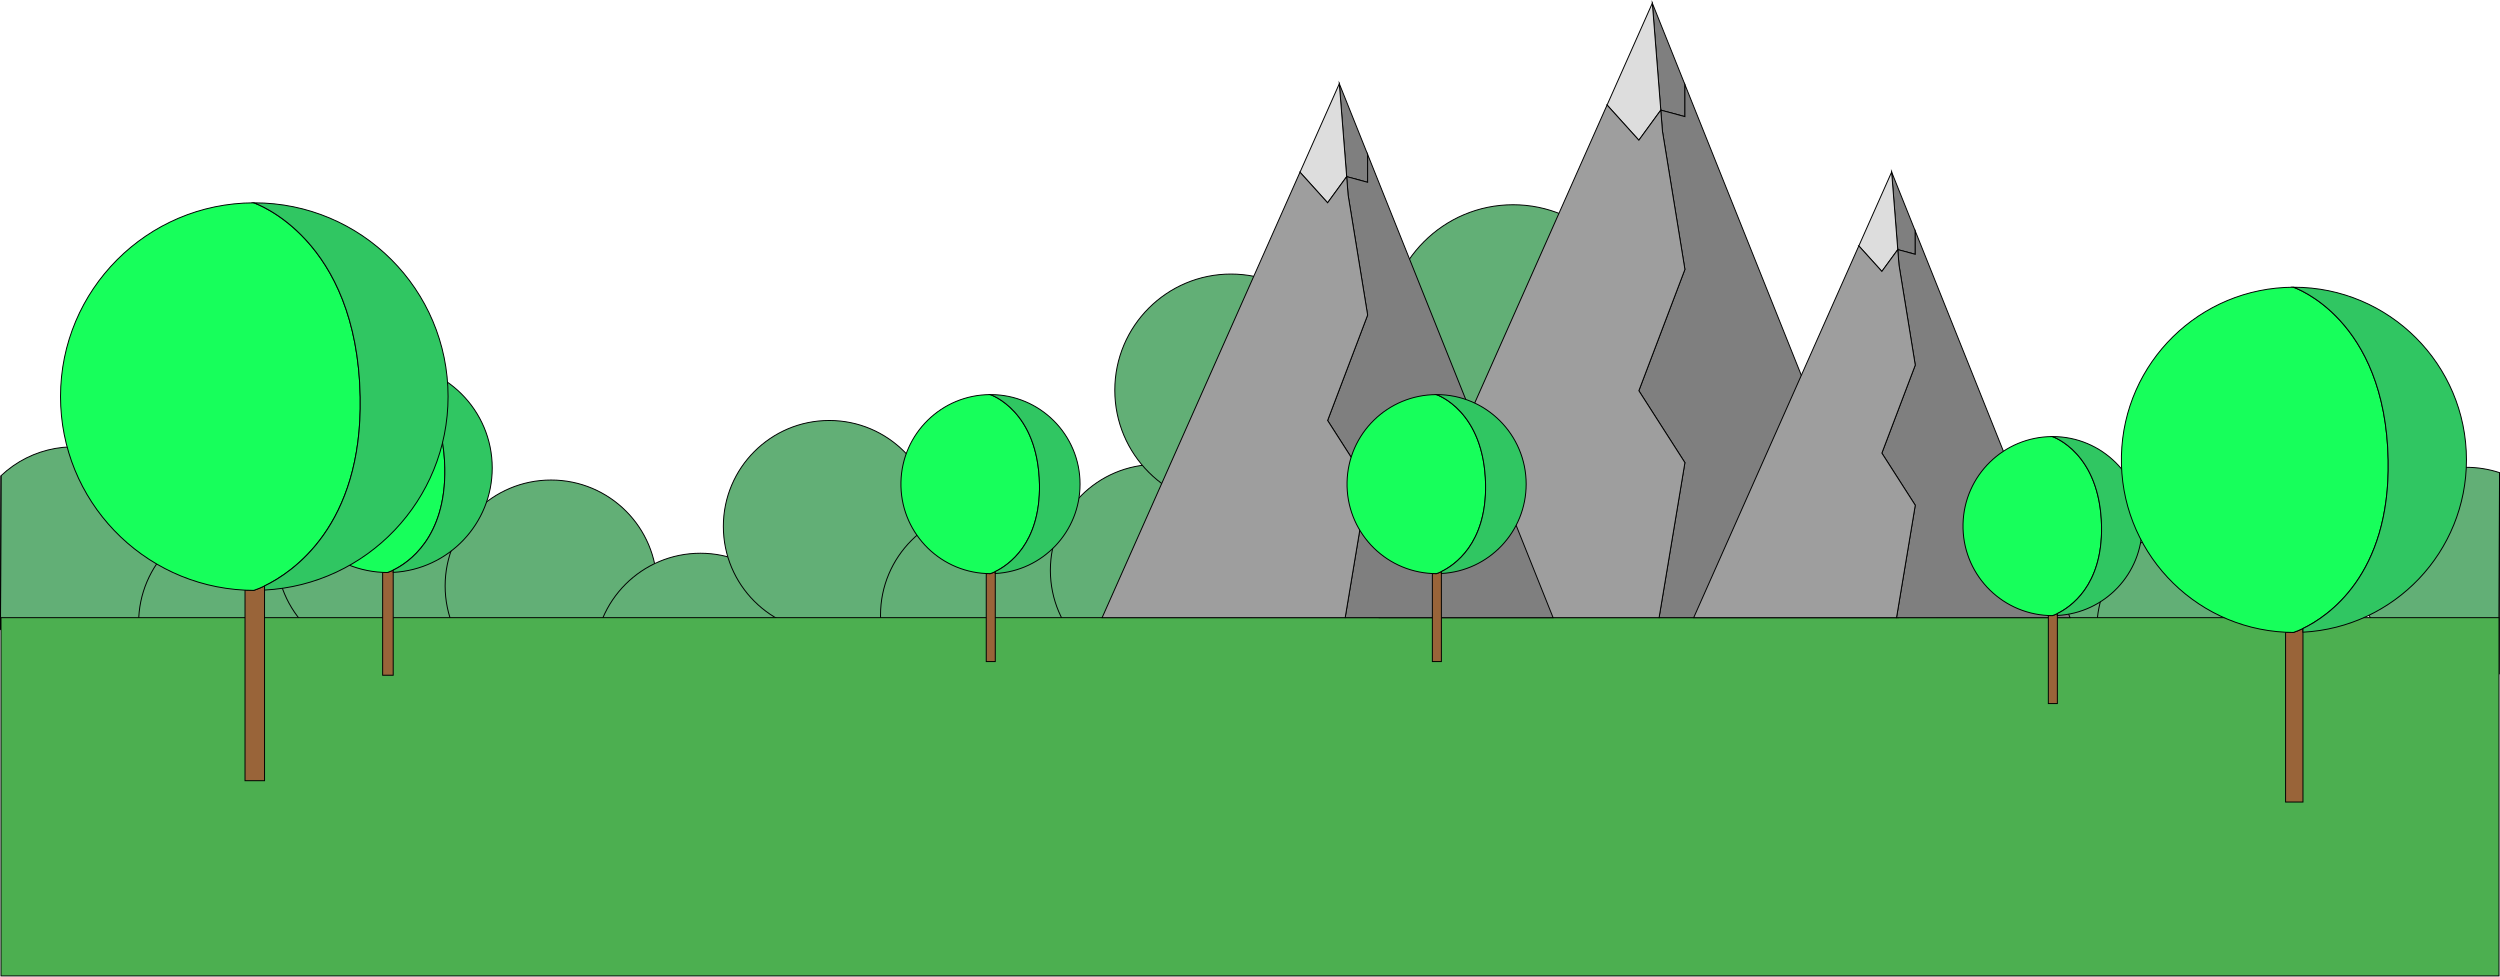
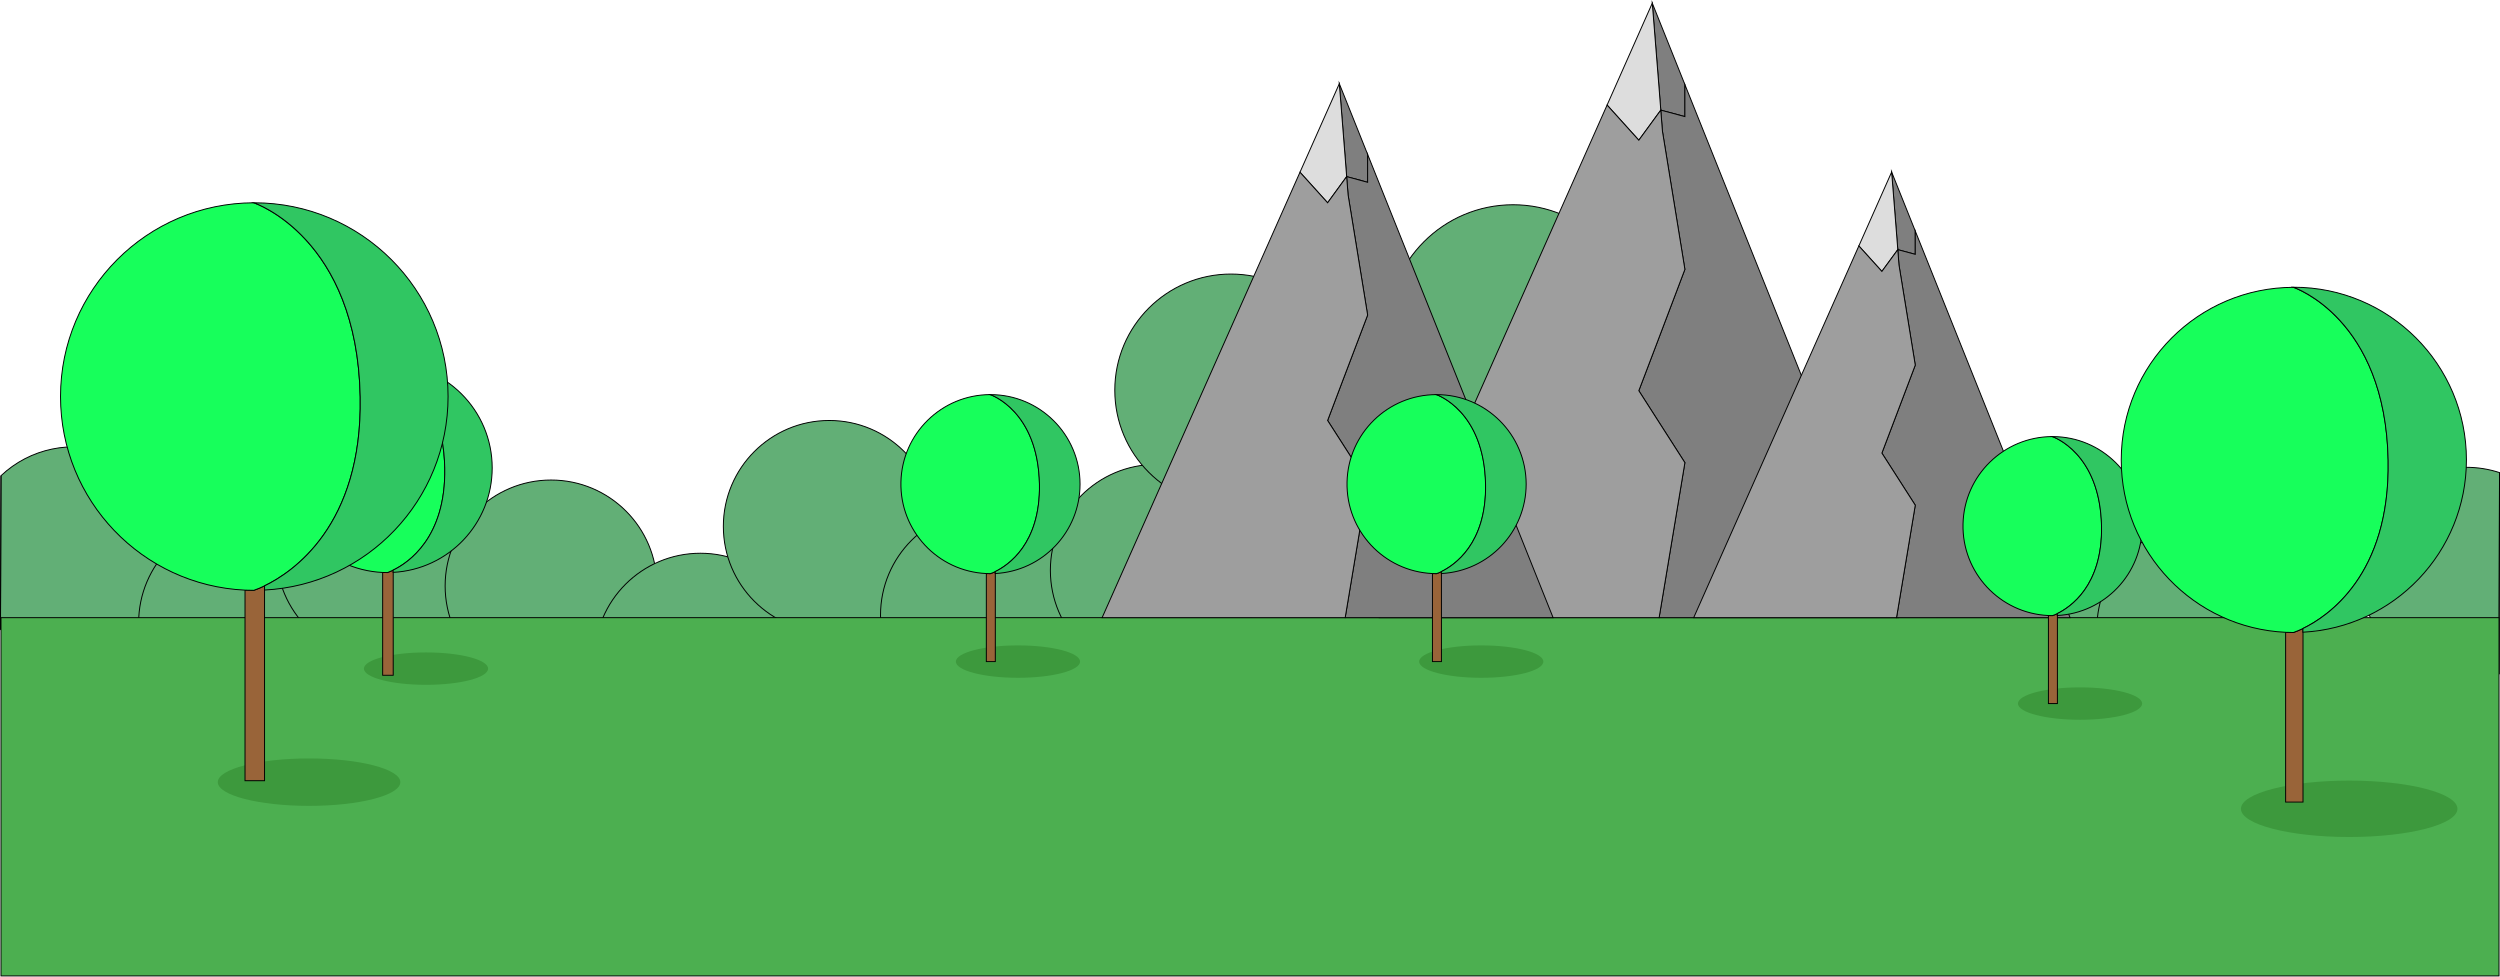
- <svg xmlns="http://www.w3.org/2000/svg" viewBox="0 0 2561 1000.24">
+ <svg xmlns="http://www.w3.org/2000/svg" id="Layer_1" data-name="Layer 1" viewBox="0 0 2561 1000.24">
  <defs>
-     <style>.cls-1{fill:#62af76;}.cls-1,.cls-2,.cls-3,.cls-4,.cls-5,.cls-6,.cls-7,.cls-8,.cls-9{stroke:#000;stroke-miterlimit:10;}.cls-2{fill:none;}.cls-3{fill:#4caf50;}.cls-4{fill:#7f7f7f;}.cls-5{fill:#ddd;}.cls-6{fill:#9e9e9e;}.cls-7{fill:#996439;}.cls-8{fill:#17ff5b;}.cls-9{fill:#30c662;}</style>
+     <style>.cls-1{fill:#62af76;}.cls-1,.cls-10,.cls-2,.cls-3,.cls-5,.cls-6,.cls-7,.cls-8,.cls-9{stroke:#000;stroke-miterlimit:10;}.cls-2{fill:none;}.cls-3{fill:#4caf50;}.cls-4{fill:#3d993d;}.cls-5{fill:#7f7f7f;}.cls-6{fill:#ddd;}.cls-7{fill:#9e9e9e;}.cls-8{fill:#996439;}.cls-9{fill:#17ff5b;}.cls-10{fill:#30c662;}</style>
  </defs>
  <g id="horizon">
    <g id="circle">
-       <path class="cls-1" d="M183.5,1166A108.5,108.5,0,0,1,0,1244.4l.5-157.27a108.48,108.48,0,0,1,183,78.87Z" transform="translate(0.5 -599.76)" />
+       <path class="cls-1" d="M183.5,1166A108.5,108.5,0,0,1,0,1244.4l.5-157.3a108.51,108.51,0,0,1,182.2,65.8A113.75,113.75,0,0,1,183.5,1166Z" transform="translate(0.5 -599.76)" />
      <circle class="cls-1" cx="250.5" cy="638.24" r="108.5" />
      <circle class="cls-1" cx="391.5" cy="566.24" r="108.5" />
      <circle class="cls-1" cx="564.5" cy="600.24" r="108.5" />
      <circle class="cls-1" cx="717.5" cy="675.24" r="108.5" />
      <circle class="cls-1" cx="849.5" cy="539.24" r="108.5" />
      <circle class="cls-1" cx="1010.5" cy="630.24" r="108.5" />
      <circle class="cls-1" cx="1184.5" cy="584.24" r="108.5" />
      <circle class="cls-1" cx="2081.5" cy="584.24" r="108.5" />
      <circle class="cls-1" cx="2256.5" cy="644.24" r="108.5" />
-       <path class="cls-1" d="M2560,1083.94l-.5,206.28a108.5,108.5,0,1,1,.5-206.28Z" transform="translate(0.5 -599.76)" />
+       <path class="cls-1" d="M2560,1083.9l-.5,206.3a108.47,108.47,0,1,1,.5-206.3Z" transform="translate(0.5 -599.76)" />
      <circle class="cls-1" cx="1261" cy="399.74" r="119" />
      <circle class="cls-1" cx="1550" cy="338.74" r="129" />
-       <line class="cls-2" x1="1" y1="487.37" x2="0.5" y2="644.64" />
-       <line class="cls-2" x1="2560.5" y1="484.18" x2="2560" y2="690.46" />
+       <line class="cls-2" x1="1" y1="487.34" x2="0.5" y2="644.64" />
+       <line class="cls-2" x1="2560.5" y1="484.14" x2="2560" y2="690.44" />
    </g>
  </g>
  <g id="field">
-     <polygon class="cls-3" points="1 632.74 1 999.74 2560 999.74 2560 632.74 32.81 632.74 1 632.74" />
+     <polygon class="cls-3" points="1 632.74 1 999.74 2560 999.74 2560 632.74 32.8 632.74 1 632.74" />
+   </g>
+   <g id="Layer_3" data-name="Layer 3">
+     <ellipse class="cls-4" cx="316.6" cy="801.24" rx="93.5" ry="24.3" />
+     <ellipse class="cls-4" cx="436.4" cy="684.94" rx="63.6" ry="16.6" />
+     <ellipse class="cls-4" cx="1042.8" cy="677.74" rx="63.6" ry="16.6" />
+     <ellipse class="cls-4" cx="1517.4" cy="677.74" rx="63.6" ry="16.6" />
+     <ellipse class="cls-4" cx="2130.8" cy="720.74" rx="63.6" ry="16.6" />
+     <ellipse class="cls-4" cx="2406.5" cy="828.54" rx="110.9" ry="28.9" />
  </g>
  <g id="Mountains">
    <g id="mountain">
-       <polygon class="cls-4" points="1726.02 86.59 1726.02 119.47 1701.31 112.82 1699.77 93.51 1692.65 3.24 1726.02 86.59" />
-       <polygon class="cls-4" points="1699.56 632.74 1726.02 473.92 1697.32 429.12 1678.84 400.27 1696.49 353.76 1726.02 275.98 1703.01 134.43 1701.31 112.82 1726.02 119.47 1726.02 86.59 1944.68 632.74 1699.56 632.74" />
-       <polygon class="cls-5" points="1701.31 112.82 1678.84 143.64 1646.28 107.59 1646.3 107.59 1692.65 3.24 1699.77 93.51 1701.31 112.82" />
-       <polygon class="cls-6" points="1697.32 429.12 1726.02 473.92 1699.56 632.74 1413 632.74 1646.28 107.59 1678.84 143.64 1701.31 112.82 1703.01 134.43 1726.02 275.98 1696.49 353.76 1678.84 400.27 1697.32 429.12" />
+       <polygon class="cls-5" points="1726 86.64 1726 119.44 1701.3 112.84 1699.8 93.54 1692.6 3.24 1726 86.64" />
+       <polygon class="cls-5" points="1699.6 632.74 1726 473.94 1697.3 429.14 1678.8 400.24 1696.5 353.74 1726 275.94 1703 134.44 1701.3 112.84 1726 119.44 1726 86.64 1944.7 632.74 1699.6 632.74" />
+       <polygon class="cls-6" points="1701.3 112.84 1678.8 143.64 1646.3 107.64 1646.3 107.64 1692.6 3.24 1699.8 93.54 1701.3 112.84" />
+       <polygon class="cls-7" points="1697.3 429.14 1726 473.94 1699.6 632.74 1413 632.74 1646.3 107.64 1678.8 143.64 1701.3 112.84 1703 134.44 1726 275.94 1696.5 353.74 1678.8 400.24 1697.3 429.14" />
    </g>
    <g id="mountain-2" data-name="mountain">
-       <polygon class="cls-4" points="1401 158.17 1401 186.74 1379.52 180.96 1378.19 164.18 1372 85.74 1401 158.17" />
-       <polygon class="cls-4" points="1378 632.74 1401 494.74 1376.06 455.81 1360 430.74 1375.34 390.33 1401 322.74 1381 199.74 1379.52 180.96 1401 186.74 1401 158.17 1591 632.74 1378 632.74" />
-       <polygon class="cls-5" points="1379.52 180.96 1360 207.74 1331.71 176.42 1331.72 176.42 1372 85.74 1378.19 164.18 1379.52 180.96" />
-       <polygon class="cls-6" points="1376.06 455.81 1401 494.74 1378 632.74 1129 632.74 1331.71 176.42 1360 207.74 1379.52 180.96 1381 199.74 1401 322.74 1375.34 390.33 1360 430.74 1376.06 455.81" />
-       <polygon class="cls-4" points="1962 236.68 1962 260.52 1944.07 255.7 1942.96 241.7 1937.8 176.24 1962 236.68" />
-       <polygon class="cls-4" points="1942.8 632.74 1962 517.57 1941.18 485.08 1927.78 464.16 1940.58 430.43 1962 374.02 1945.31 271.37 1944.07 255.7 1962 260.52 1962 236.68 2120.56 632.74 1942.8 632.74" />
-       <polygon class="cls-5" points="1944.07 255.7 1927.78 278.05 1904.17 251.91 1904.18 251.91 1937.8 176.24 1942.96 241.7 1944.07 255.7" />
-       <polygon class="cls-6" points="1941.18 485.08 1962 517.57 1942.8 632.74 1735 632.74 1904.17 251.91 1927.78 278.05 1944.07 255.7 1945.31 271.37 1962 374.02 1940.58 430.43 1927.78 464.16 1941.18 485.08" />
+       <polygon class="cls-5" points="1401 158.14 1401 186.74 1379.5 180.94 1378.2 164.14 1372 85.74 1401 158.14" />
+       <polygon class="cls-5" points="1378 632.74 1401 494.74 1376.1 455.84 1360 430.74 1375.3 390.34 1401 322.74 1381 199.74 1379.5 180.94 1401 186.74 1401 158.14 1591 632.74 1378 632.74" />
+       <polygon class="cls-6" points="1379.5 180.94 1360 207.74 1331.7 176.44 1331.7 176.44 1372 85.74 1378.2 164.14 1379.5 180.94" />
+       <polygon class="cls-7" points="1376.1 455.84 1401 494.74 1378 632.74 1129 632.74 1331.7 176.44 1360 207.74 1379.5 180.94 1381 199.74 1401 322.74 1375.3 390.34 1360 430.74 1376.1 455.84" />
+       <polygon class="cls-5" points="1962 236.64 1962 260.54 1944.1 255.74 1943 241.74 1937.8 176.24 1962 236.64" />
+       <polygon class="cls-5" points="1942.8 632.74 1962 517.54 1941.2 485.04 1927.8 464.14 1940.6 430.44 1962 374.04 1945.3 271.34 1944.1 255.74 1962 260.54 1962 236.64 2120.6 632.74 1942.8 632.74" />
+       <polygon class="cls-6" points="1944.1 255.74 1927.8 278.04 1904.2 251.94 1904.2 251.94 1937.8 176.24 1943 241.74 1944.1 255.74" />
+       <polygon class="cls-7" points="1941.2 485.04 1962 517.54 1942.8 632.74 1735 632.74 1904.2 251.94 1927.8 278.04 1944.1 255.74 1945.3 271.34 1962 374.04 1940.6 430.44 1927.8 464.14 1941.2 485.04" />
    </g>
  </g>
  <g id="Trees">
    <g id="tree_copy_2" data-name="tree copy 2">
-       <path class="cls-7" d="M1019.05,1185.3v92.19h-9.24V1187.3c1.38.07,2.77.1,4.16.1h0A38.54,38.54,0,0,0,1019.05,1185.3Z" transform="translate(0.5 -599.76)" />
-       <path class="cls-8" d="M1019.05,1185.3a38.54,38.54,0,0,1-5.07,2.1h0c-1.39,0-2.78,0-4.16-.1A91.7,91.7,0,0,1,1014,1004h0c.58.19,49,16.62,50.35,91.93C1065.44,1157,1032.06,1179,1019.05,1185.3Z" transform="translate(0.5 -599.76)" />
-       <path class="cls-9" d="M1105.9,1095.7a91.69,91.69,0,0,1-86.85,91.57v-2c13-6.26,46.39-28.31,45.28-89.37-1.38-75.31-49.77-91.74-50.35-91.93h.22A91.7,91.7,0,0,1,1105.9,1095.7Z" transform="translate(0.5 -599.76)" />
-       <path class="cls-7" d="M1476.05,1185.3v92.19h-9.24V1187.3c1.38.07,2.77.1,4.16.1h0A38.54,38.54,0,0,0,1476.05,1185.3Z" transform="translate(0.5 -599.76)" />
-       <path class="cls-8" d="M1476.05,1185.3a38.54,38.54,0,0,1-5.07,2.1h0c-1.39,0-2.78,0-4.16-.1A91.7,91.7,0,0,1,1471,1004h0c.58.19,49,16.62,50.35,91.93C1522.44,1157,1489.06,1179,1476.05,1185.3Z" transform="translate(0.5 -599.76)" />
-       <path class="cls-9" d="M1562.9,1095.7a91.69,91.69,0,0,1-86.85,91.57v-2c13-6.26,46.39-28.31,45.28-89.37-1.38-75.31-49.77-91.74-50.35-91.93h.22A91.7,91.7,0,0,1,1562.9,1095.7Z" transform="translate(0.5 -599.76)" />
-       <path class="cls-7" d="M2107.05,1228.3v92.19h-9.24V1230.3c1.38.07,2.77.1,4.16.1h0A38.54,38.54,0,0,0,2107.05,1228.3Z" transform="translate(0.5 -599.76)" />
-       <path class="cls-8" d="M2107.05,1228.3a38.54,38.54,0,0,1-5.07,2.1h0c-1.39,0-2.78,0-4.16-.1A91.7,91.7,0,0,1,2102,1047h0c.58.19,49,16.62,50.35,91.93C2153.44,1200,2120.06,1222,2107.05,1228.3Z" transform="translate(0.5 -599.76)" />
-       <path class="cls-9" d="M2193.9,1138.7a91.69,91.69,0,0,1-86.85,91.57v-2c13-6.26,46.39-28.31,45.28-89.37-1.38-75.31-49.77-91.74-50.35-91.93h.22A91.7,91.7,0,0,1,2193.9,1138.7Z" transform="translate(0.5 -599.76)" />
+       <path class="cls-8" d="M1019.1,1185.3v92.2h-9.2v-90.2c1.4.1,2.8.1,4.2.1h0A41.61,41.61,0,0,0,1019.1,1185.3Z" transform="translate(0.5 -599.76)" />
+       <path class="cls-9" d="M1019.1,1185.3a28.92,28.92,0,0,1-5.1,2.1h0c-1.4,0-2.8,0-4.2-.1A91.7,91.7,0,0,1,1014,1004h0c.6.2,49,16.6,50.4,91.9C1065.4,1157,1032.1,1179,1019.1,1185.3Z" transform="translate(0.5 -599.76)" />
+       <path class="cls-10" d="M1105.9,1095.7a91.76,91.76,0,0,1-86.9,91.6v-2c13-6.3,46.4-28.3,45.3-89.4-1.4-75.3-49.8-91.7-50.4-91.9h.2A91.78,91.78,0,0,1,1105.9,1095.7Z" transform="translate(0.5 -599.76)" />
+       <path class="cls-8" d="M1476.1,1185.3v92.2h-9.2v-90.2c1.4.1,2.8.1,4.2.1h0A41.61,41.61,0,0,0,1476.1,1185.3Z" transform="translate(0.5 -599.76)" />
+       <path class="cls-9" d="M1476.1,1185.3a28.92,28.92,0,0,1-5.1,2.1h0c-1.4,0-2.8,0-4.2-.1A91.7,91.7,0,0,1,1471,1004h0c.6.2,49,16.6,50.4,91.9C1522.4,1157,1489.1,1179,1476.1,1185.3Z" transform="translate(0.5 -599.76)" />
+       <path class="cls-10" d="M1562.9,1095.7a91.76,91.76,0,0,1-86.9,91.6v-2c13-6.3,46.4-28.3,45.3-89.4-1.4-75.3-49.8-91.7-50.4-91.9h.2A91.78,91.78,0,0,1,1562.9,1095.7Z" transform="translate(0.5 -599.76)" />
+       <path class="cls-8" d="M2107.1,1228.3v92.2h-9.2v-90.2c1.4.1,2.8.1,4.2.1h0A41.61,41.61,0,0,0,2107.1,1228.3Z" transform="translate(0.5 -599.76)" />
+       <path class="cls-9" d="M2107.1,1228.3a28.92,28.92,0,0,1-5.1,2.1h0c-1.4,0-2.8,0-4.2-.1A91.7,91.7,0,0,1,2102,1047h0c.6.2,49,16.6,50.4,91.9C2153.4,1200,2120.1,1222,2107.1,1228.3Z" transform="translate(0.5 -599.76)" />
+       <path class="cls-10" d="M2193.9,1138.7a91.76,91.76,0,0,1-86.9,91.6v-2c13-6.3,46.4-28.3,45.3-89.4-1.4-75.3-49.8-91.7-50.4-91.9h.2A91.78,91.78,0,0,1,2193.9,1138.7Z" transform="translate(0.5 -599.76)" />
    </g>
    <g id="tree_copy_3" data-name="tree copy 3">
-       <path class="cls-7" d="M402.29,1183.78v107.69h-10.8V1186.11c1.61.09,3.23.12,4.86.13h0A48,48,0,0,0,402.29,1183.78Z" transform="translate(0.5 -599.76)" />
-       <path class="cls-8" d="M402.29,1183.78a48,48,0,0,1-5.94,2.46h0c-1.63,0-3.25,0-4.86-.13A107.12,107.12,0,0,1,396.35,972h0c.68.23,57.21,19.42,58.82,107.39C456.48,1150.71,417.48,1176.47,402.29,1183.78Z" transform="translate(0.5 -599.76)" />
-       <path class="cls-9" d="M503.74,1079.12a107.12,107.12,0,0,1-101.45,107v-2.31c15.19-7.31,54.19-33.07,52.88-104.39-1.61-88-58.14-107.16-58.82-107.39h.27A107.12,107.12,0,0,1,503.74,1079.12Z" transform="translate(0.5 -599.76)" />
+       <path class="cls-8" d="M402.3,1183.8v107.7H391.5V1186.1c1.6.1,3.2.1,4.9.1h0A41.87,41.87,0,0,0,402.3,1183.8Z" transform="translate(0.5 -599.76)" />
+       <path class="cls-9" d="M402.3,1183.8c-3.6,1.7-5.8,2.4-5.9,2.5h0c-1.6,0-3.2,0-4.9-.1a107.11,107.11,0,0,1,4.8-214.1h0c.7.2,57.2,19.4,58.8,107.4C456.5,1150.7,417.5,1176.5,402.3,1183.8Z" transform="translate(0.5 -599.76)" />
+       <path class="cls-10" d="M503.7,1079.1a107.15,107.15,0,0,1-101.5,107v-2.3c15.2-7.3,54.2-33.1,52.9-104.4-1.6-88-58.1-107.2-58.8-107.4h.3A107.1,107.1,0,0,1,503.7,1079.1Z" transform="translate(0.5 -599.76)" />
    </g>
    <g id="tree">
-       <path class="cls-7" d="M270.5,1200V1399.5h-20V1204.27c3,.15,6,.22,9,.23h0A88.23,88.23,0,0,0,270.5,1200Z" transform="translate(0.5 -599.76)" />
-       <path class="cls-8" d="M270.5,1200a88.23,88.23,0,0,1-11,4.55h0c-3,0-6-.08-9-.23-105.22-5-189-91.82-189-198.27,0-109.46,88.6-198.23,198-198.5h0c1.26.42,106,36,109,199C370.92,1138.66,298.65,1186.4,270.5,1200Z" transform="translate(0.5 -599.76)" />
-       <path class="cls-9" d="M458.5,1006c0,106.11-83.25,192.77-188,198.22V1200c28.15-13.55,100.42-61.29,98-193.45-3-163-107.73-198.58-109-199H260C369.63,807.5,458.5,896.37,458.5,1006Z" transform="translate(0.5 -599.76)" />
+       <path class="cls-8" d="M270.5,1199.9v199.6h-20V1204.3c3,.1,6,.2,9,.2h0A89,89,0,0,0,270.5,1199.9Z" transform="translate(0.5 -599.76)" />
+       <path class="cls-9" d="M270.5,1199.9a97.17,97.17,0,0,1-11,4.6h0c-3,0-6-.1-9-.2-105.2-4.9-189-91.8-189-198.3,0-109.5,88.6-198.2,198-198.5h0c1.3.4,106,36,109,199C370.9,1138.7,298.7,1186.4,270.5,1199.9Z" transform="translate(0.5 -599.76)" />
+       <path class="cls-10" d="M458.5,1006c0,106.1-83.2,192.8-188,198.2v-4.3c28.2-13.6,100.4-61.3,98-193.4-3-163-107.7-198.6-109-199h.5C369.6,807.5,458.5,896.4,458.5,1006Z" transform="translate(0.5 -599.76)" />
    </g>
    <g id="tree_copy" data-name="tree copy">
-       <path class="cls-7" d="M2358.66,1243.59v177.75h-17.81V1247.43c2.65.14,5.32.2,8,.21h0A78.16,78.16,0,0,0,2358.66,1243.59Z" transform="translate(0.5 -599.76)" />
-       <path class="cls-8" d="M2358.66,1243.59a78.16,78.16,0,0,1-9.79,4.05h0c-2.69,0-5.36-.07-8-.21a176.82,176.82,0,0,1,8-353.43h0c1.13.37,94.43,32,97.09,177.26C2448.11,1189,2383.74,1231.52,2358.66,1243.59Z" transform="translate(0.5 -599.76)" />
-       <path class="cls-9" d="M2526.13,1070.82a176.82,176.82,0,0,1-167.47,176.57v-3.8c25.08-12.07,89.45-54.6,87.3-172.33-2.66-145.21-96-176.89-97.09-177.26h.44A176.81,176.81,0,0,1,2526.13,1070.82Z" transform="translate(0.5 -599.76)" />
+       <path class="cls-8" d="M2358.7,1243.6v177.8h-17.8V1247.5c2.7.1,5.3.2,8,.2h0A103.82,103.82,0,0,0,2358.7,1243.6Z" transform="translate(0.5 -599.76)" />
+       <path class="cls-9" d="M2358.7,1243.6a103.82,103.82,0,0,1-9.8,4.1h0c-2.7,0-5.4-.1-8-.2-93.7-4.4-168.4-81.8-168.4-176.6,0-97.5,78.9-176.6,176.4-176.8h0c1.1.4,94.4,32.1,97.1,177.3C2448.1,1189,2383.7,1231.5,2358.7,1243.6Z" transform="translate(0.5 -599.76)" />
+       <path class="cls-10" d="M2526.1,1070.8c0,94.5-74.2,171.7-167.5,176.6v-3.8c25.1-12.1,89.5-54.6,87.3-172.3-2.7-145.2-96-176.9-97.1-177.3h.4C2447,894,2526.1,973.2,2526.1,1070.8Z" transform="translate(0.5 -599.76)" />
    </g>
  </g>
</svg>
